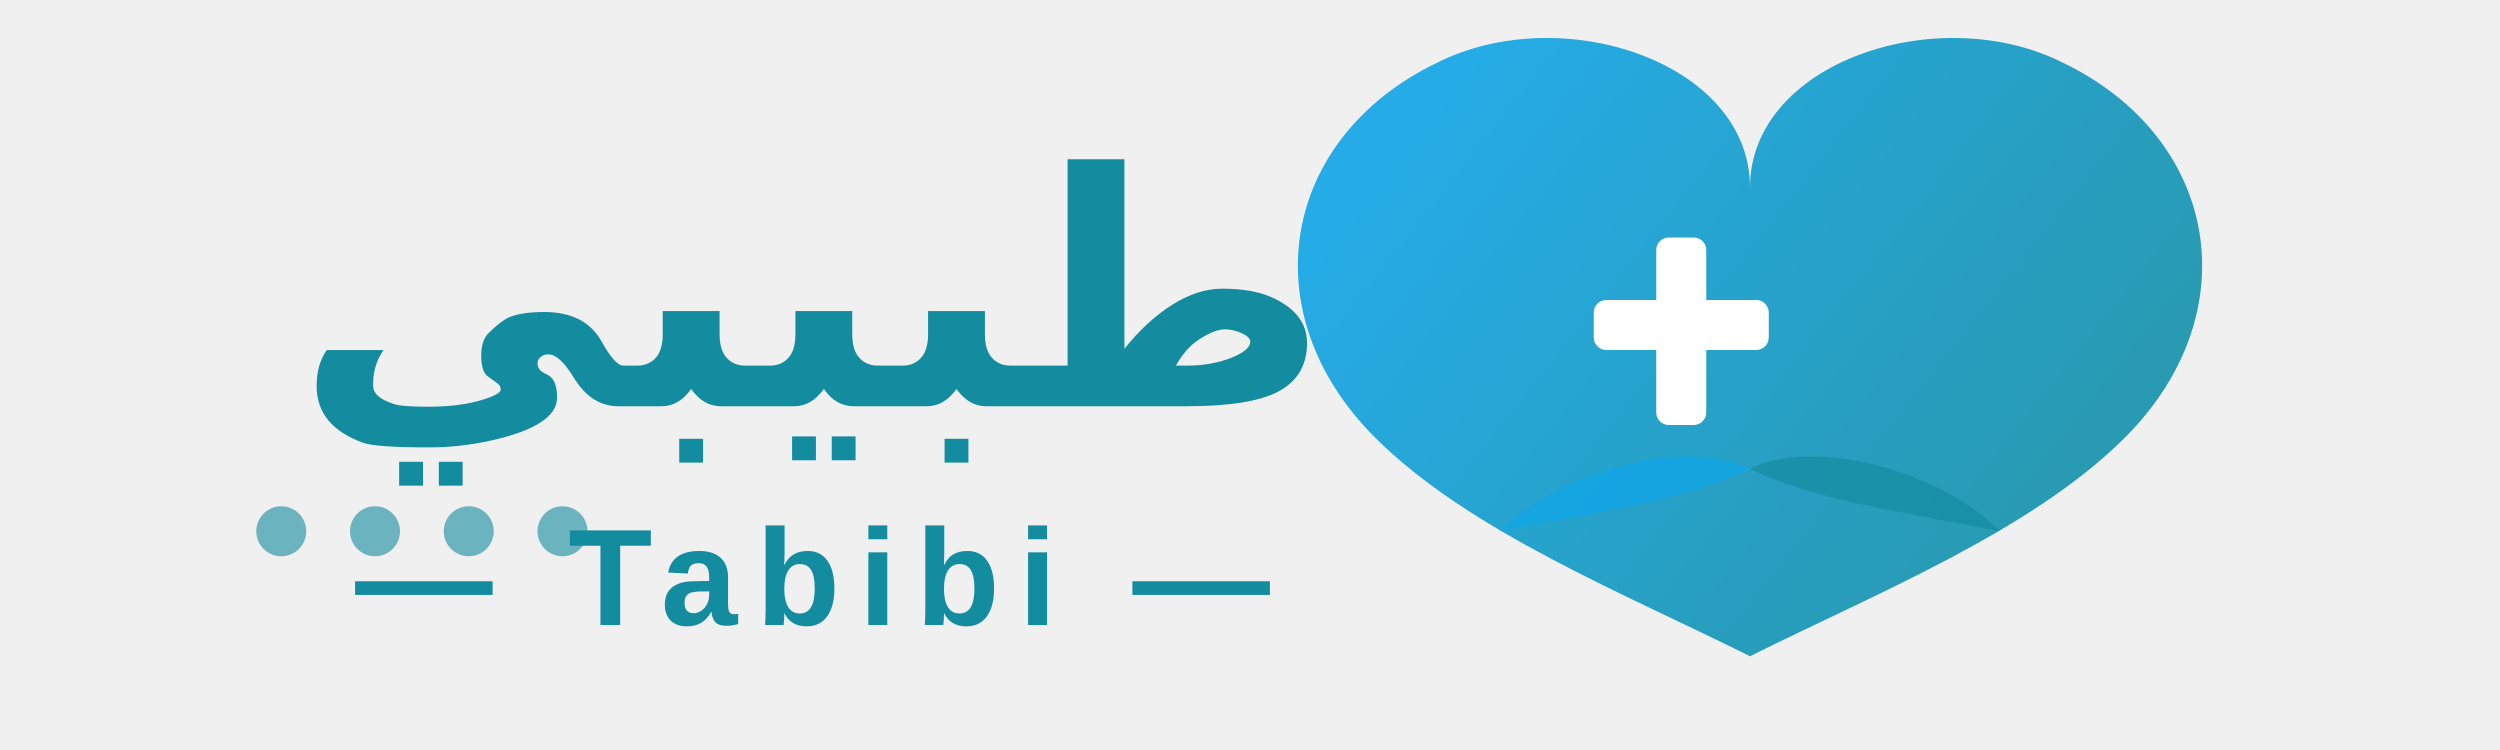
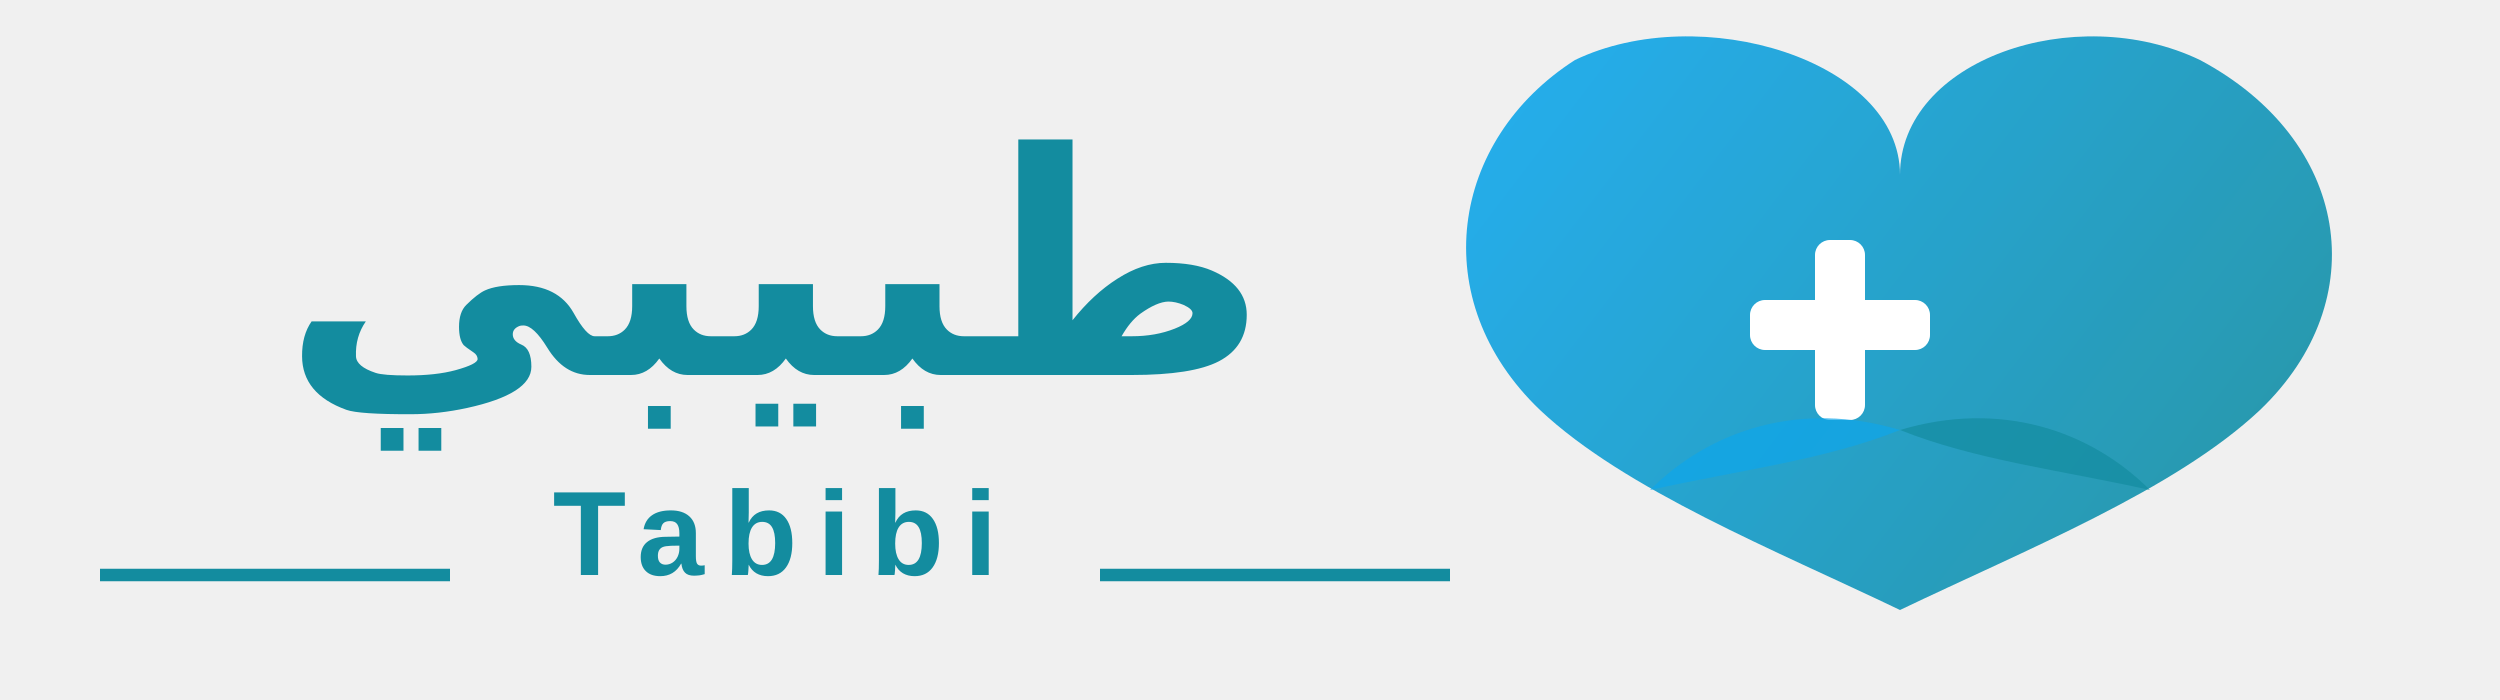
- <svg xmlns="http://www.w3.org/2000/svg" viewBox="0 0 400 120" fill="none">
-   <path d="M280 30 C280 10, 310 0, 330 10 C355 22, 360 50, 340 70 C325 85, 300 95, 280 105 C260 95, 235 85, 220 70 C200 50, 205 22, 230 10 C250 0, 280 10, 280 30Z" fill="url(#heartGrad)" opacity="0.9" />
-   <rect x="265" y="38" width="8" height="30" rx="2" fill="white" />
-   <rect x="255" y="48" width="28" height="8" rx="2" fill="white" />
-   <path d="M240 85 C250 75, 270 70, 280 75 C270 80, 255 82, 240 85Z" fill="#0ea5e9" opacity="0.7" />
-   <path d="M320 85 C310 75, 290 70, 280 75 C290 80, 305 82, 320 85Z" fill="#138C9F" opacity="0.7" />
-   <text x="130" y="65" font-family="Tajawal, Arial, sans-serif" font-size="52" font-weight="900" fill="#138C9F" text-anchor="middle">طبيبي</text>
-   <text x="130" y="100" font-family="Arial, sans-serif" font-size="22" font-weight="700" fill="#138C9F" text-anchor="middle" letter-spacing="3">— Tabibi —</text>
-   <circle cx="45" cy="85" r="4" fill="#138C9F" opacity="0.6" />
-   <circle cx="60" cy="85" r="4" fill="#138C9F" opacity="0.6" />
-   <circle cx="75" cy="85" r="4" fill="#138C9F" opacity="0.6" />
-   <circle cx="90" cy="85" r="4" fill="#138C9F" opacity="0.6" />
+ <svg xmlns="http://www.w3.org/2000/svg" viewBox="0 0 500 140" fill="none">
+   <path d="M380 35 C380 12, 415 0, 440 12 C470 28, 475 60, 452 82 C435 98, 405 110, 380 122 C355 110, 325 98, 308 82 C285 60, 290 28, 315 12 C340 0, 380 12, 380 35Z" fill="url(#heartGrad)" opacity="0.9" />
+   <rect x="363" y="48" width="10" height="36" rx="3" fill="white" />
+   <rect x="350" y="60" width="36" height="10" rx="3" fill="white" />
+   <path d="M330 98 C342 86, 360 80, 380 86 C365 92, 348 94, 330 98Z" fill="#0ea5e9" opacity="0.7" />
+   <path d="M430 98 C418 86, 400 80, 380 86 C395 92, 412 94, 430 98Z" fill="#138C9F" opacity="0.7" />
+   <text x="155" y="75" font-family="Arial, Helvetica, sans-serif" font-size="62" font-weight="900" fill="#138C9F" text-anchor="middle" direction="rtl">طبيبي</text>
+   <text x="155" y="115" font-family="Arial, Helvetica, sans-serif" font-size="24" font-weight="700" fill="#138C9F" text-anchor="middle" letter-spacing="4">Tabibi</text>
+   <line x1="20" y1="115" x2="90" y2="115" stroke="#138C9F" stroke-width="2.5" />
+   <line x1="220" y1="115" x2="290" y2="115" stroke="#138C9F" stroke-width="2.5" />
  <defs>
-     <linearGradient id="heartGrad" x1="220" y1="10" x2="340" y2="105" gradientUnits="userSpaceOnUse">
+     <linearGradient id="heartGrad" x1="308" y1="12" x2="452" y2="122" gradientUnits="userSpaceOnUse">
      <stop offset="0%" stop-color="#0ea5e9" />
      <stop offset="100%" stop-color="#138C9F" />
    </linearGradient>
  </defs>
</svg>
